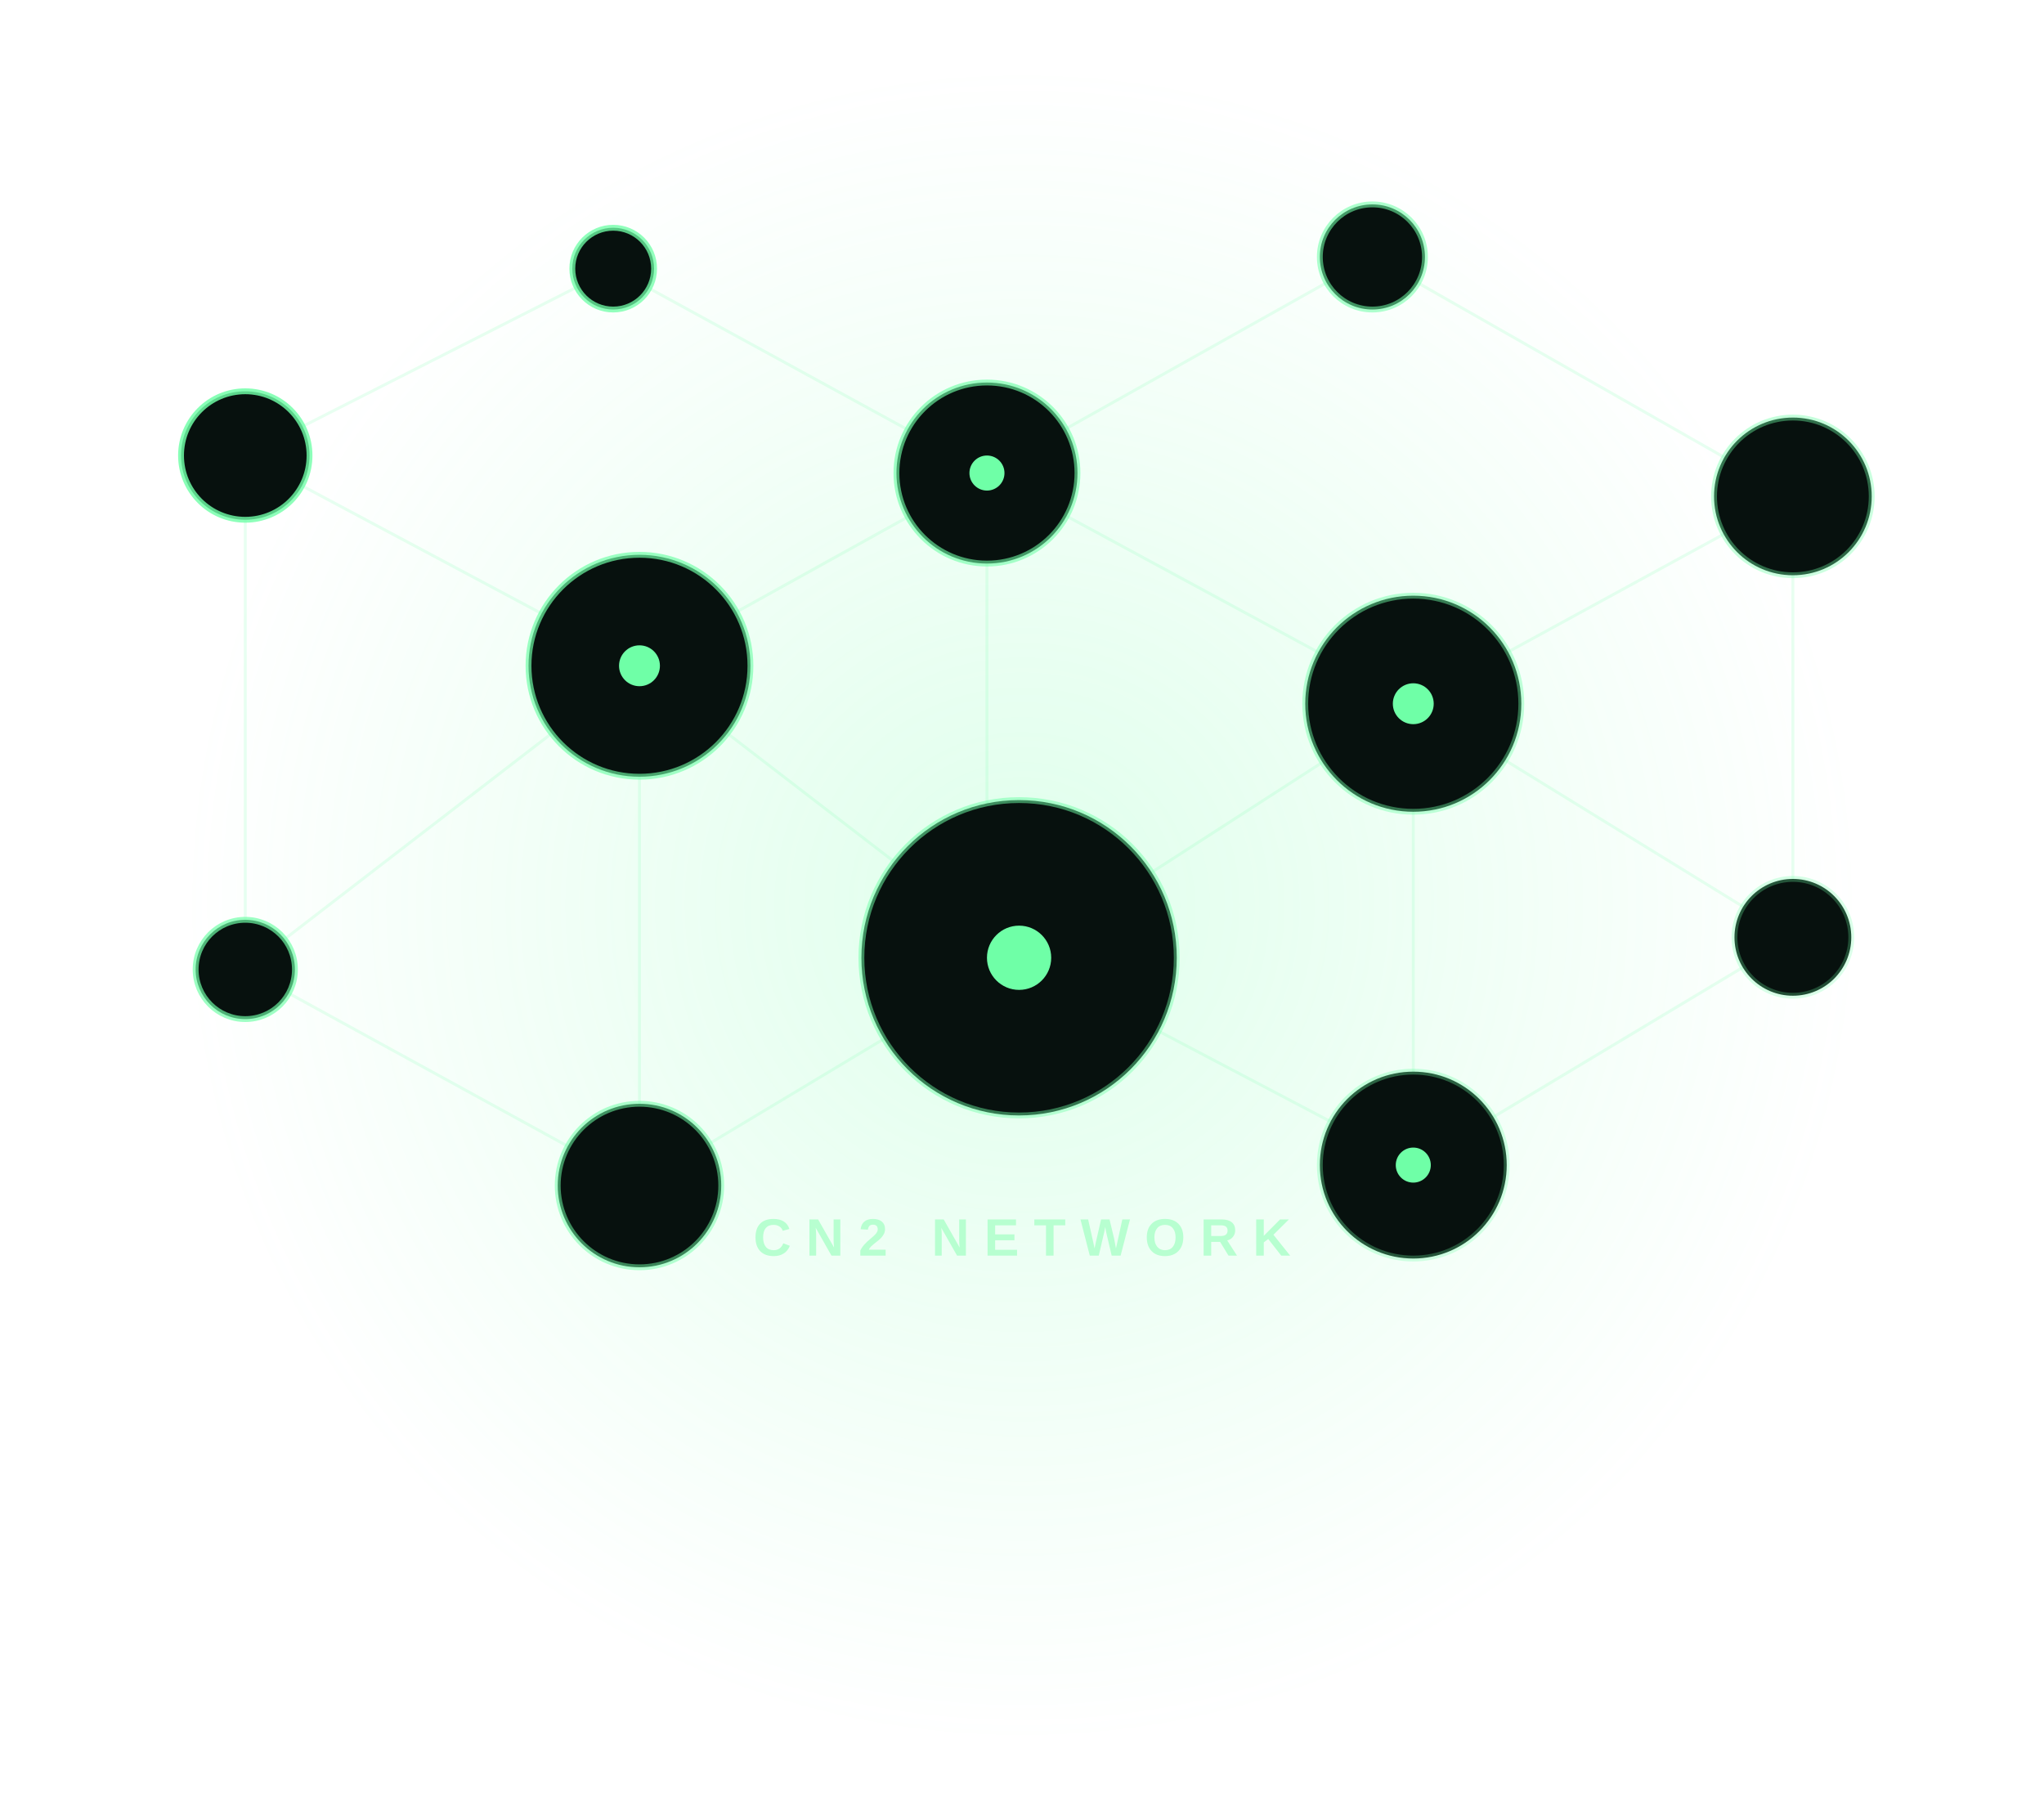
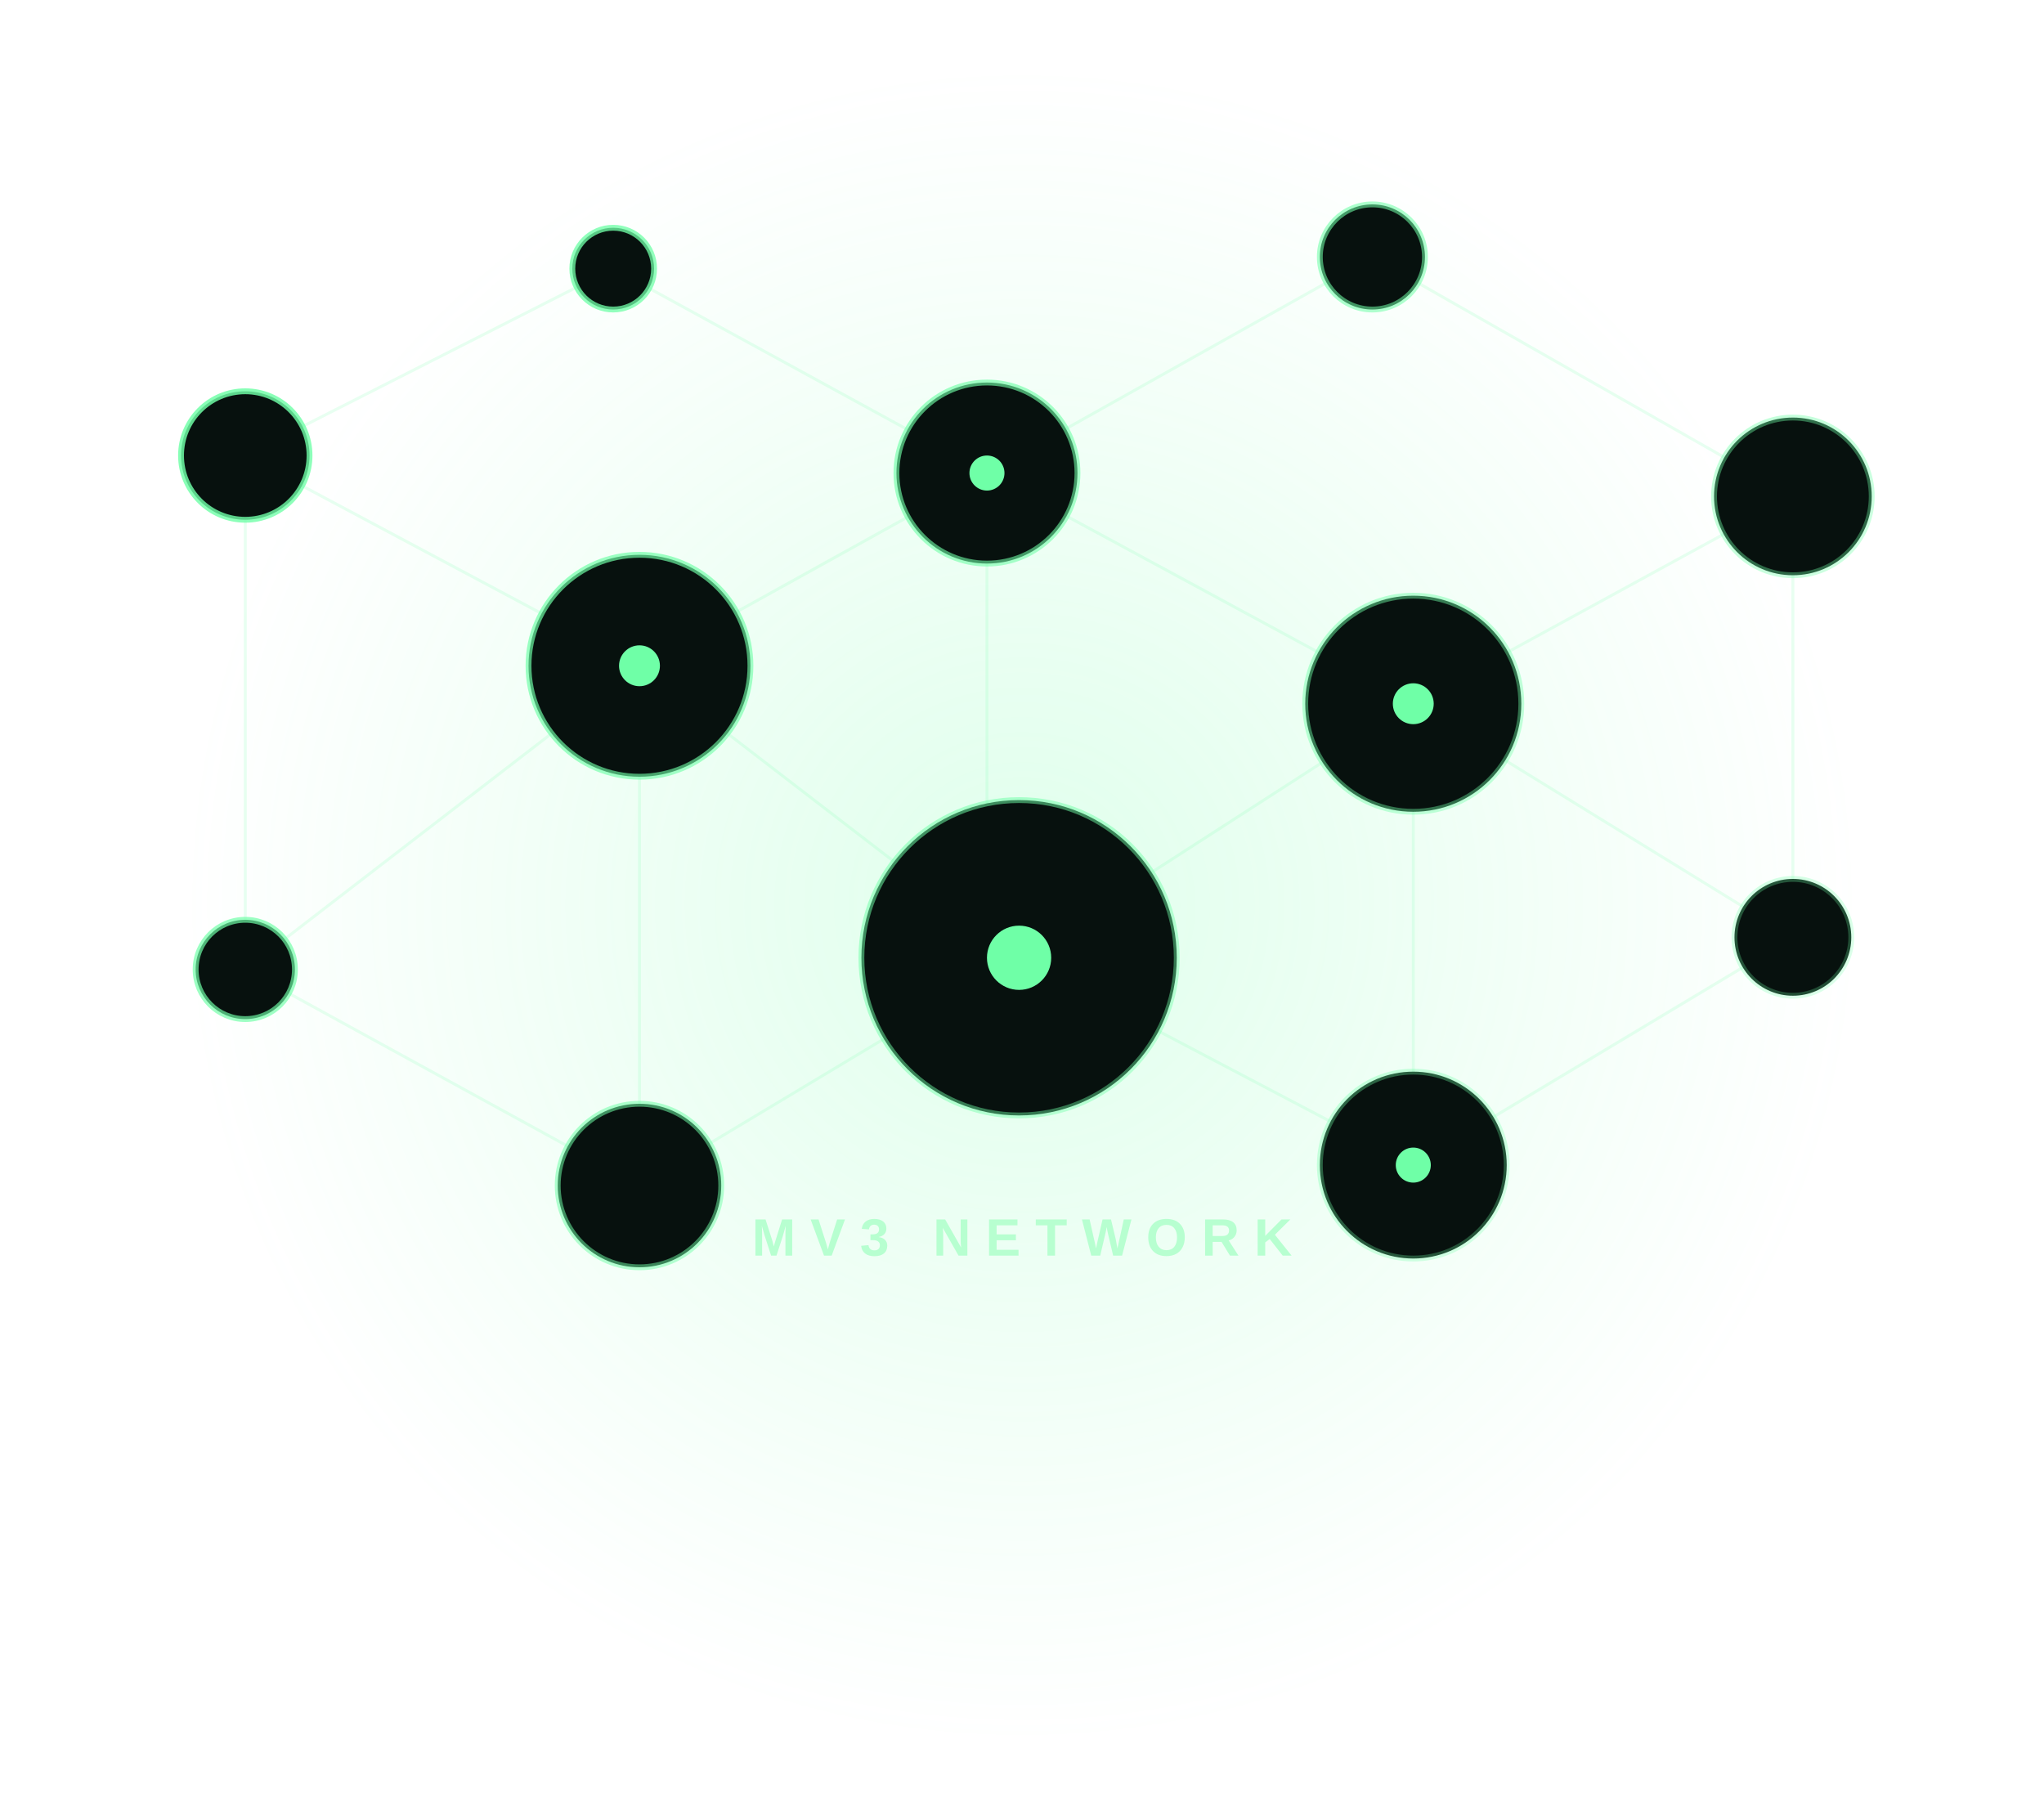
<svg xmlns="http://www.w3.org/2000/svg" viewBox="0 0 700 620" fill="none">
  <defs>
    <linearGradient id="g" x1="75" y1="50" x2="630" y2="590" gradientUnits="userSpaceOnUse">
      <stop stop-color="#6FFFA7" stop-opacity=".9" />
      <stop offset="1" stop-color="#6FFFA7" stop-opacity=".05" />
    </linearGradient>
    <radialGradient id="r">
      <stop stop-color="#6FFFA7" stop-opacity=".22" />
      <stop offset="1" stop-color="#6FFFA7" stop-opacity="0" />
    </radialGradient>
  </defs>
  <circle cx="350" cy="310" r="290" fill="url(#r)" />
  <g stroke="#6FFFA7" stroke-opacity=".16">
    <path d="M84 156 210 92l128 70 132-74 144 82v151l-130 78-135-71-130 78-135-74V156Z" />
    <path d="m84 156 135 72 119-66 146 79 130-71M219 228v178m119-244v166m146-87v158M84 332l135-104 130 100 135-87 130 80" />
  </g>
  <g fill="#07110E" stroke="url(#g)" stroke-width="2">
    <circle cx="84" cy="156" r="22" />
    <circle cx="210" cy="92" r="14" />
    <circle cx="338" cy="162" r="31" />
    <circle cx="470" cy="88" r="18" />
    <circle cx="614" cy="170" r="27" />
    <circle cx="84" cy="332" r="17" />
    <circle cx="219" cy="228" r="38" />
    <circle cx="349" cy="328" r="54" />
    <circle cx="484" cy="241" r="37" />
    <circle cx="614" cy="321" r="20" />
    <circle cx="219" cy="406" r="28" />
    <circle cx="484" cy="399" r="32" />
  </g>
  <g fill="#6FFFA7">
    <circle cx="349" cy="328" r="11" />
    <circle cx="219" cy="228" r="7" />
    <circle cx="484" cy="241" r="7" />
    <circle cx="338" cy="162" r="6" />
    <circle cx="484" cy="399" r="6" />
  </g>
-   <text x="350" y="430" fill="#B7FFD0" text-anchor="middle" font-family="Arial,sans-serif" font-size="18" font-weight="700" letter-spacing="5">CN2 NETWORK</text>
+   <text x="350" y="430" fill="#B7FFD0" text-anchor="middle" font-family="Arial,sans-serif" font-size="18" font-weight="700" letter-spacing="5">MV3 NETWORK</text>
</svg>
